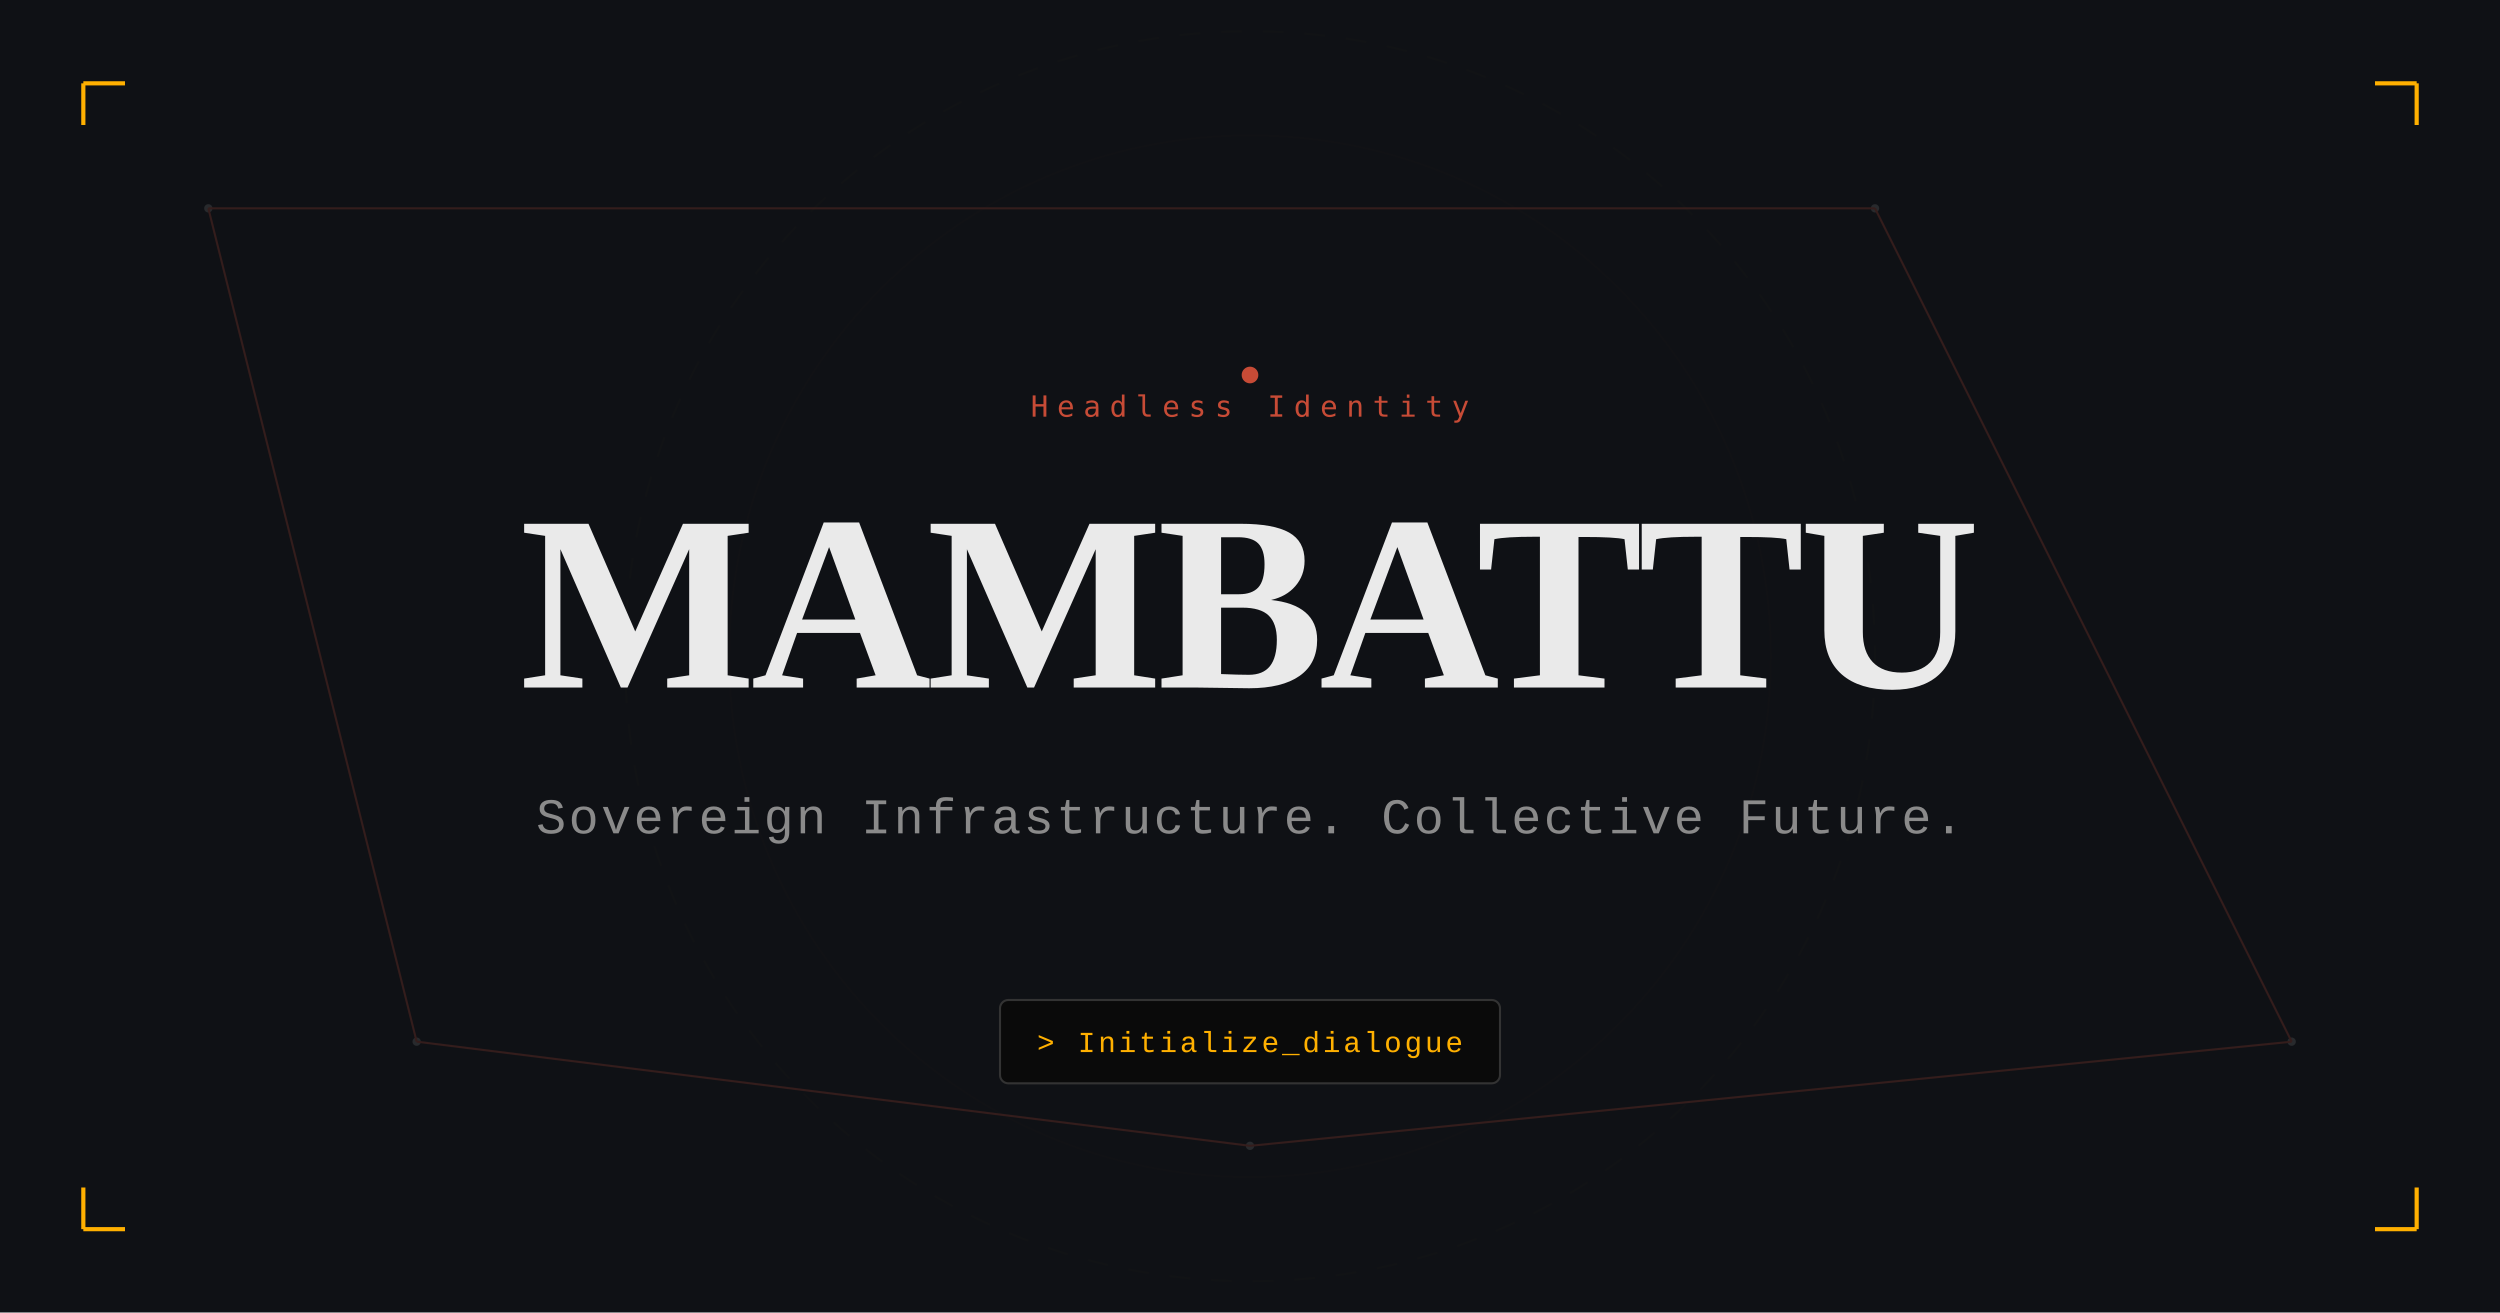
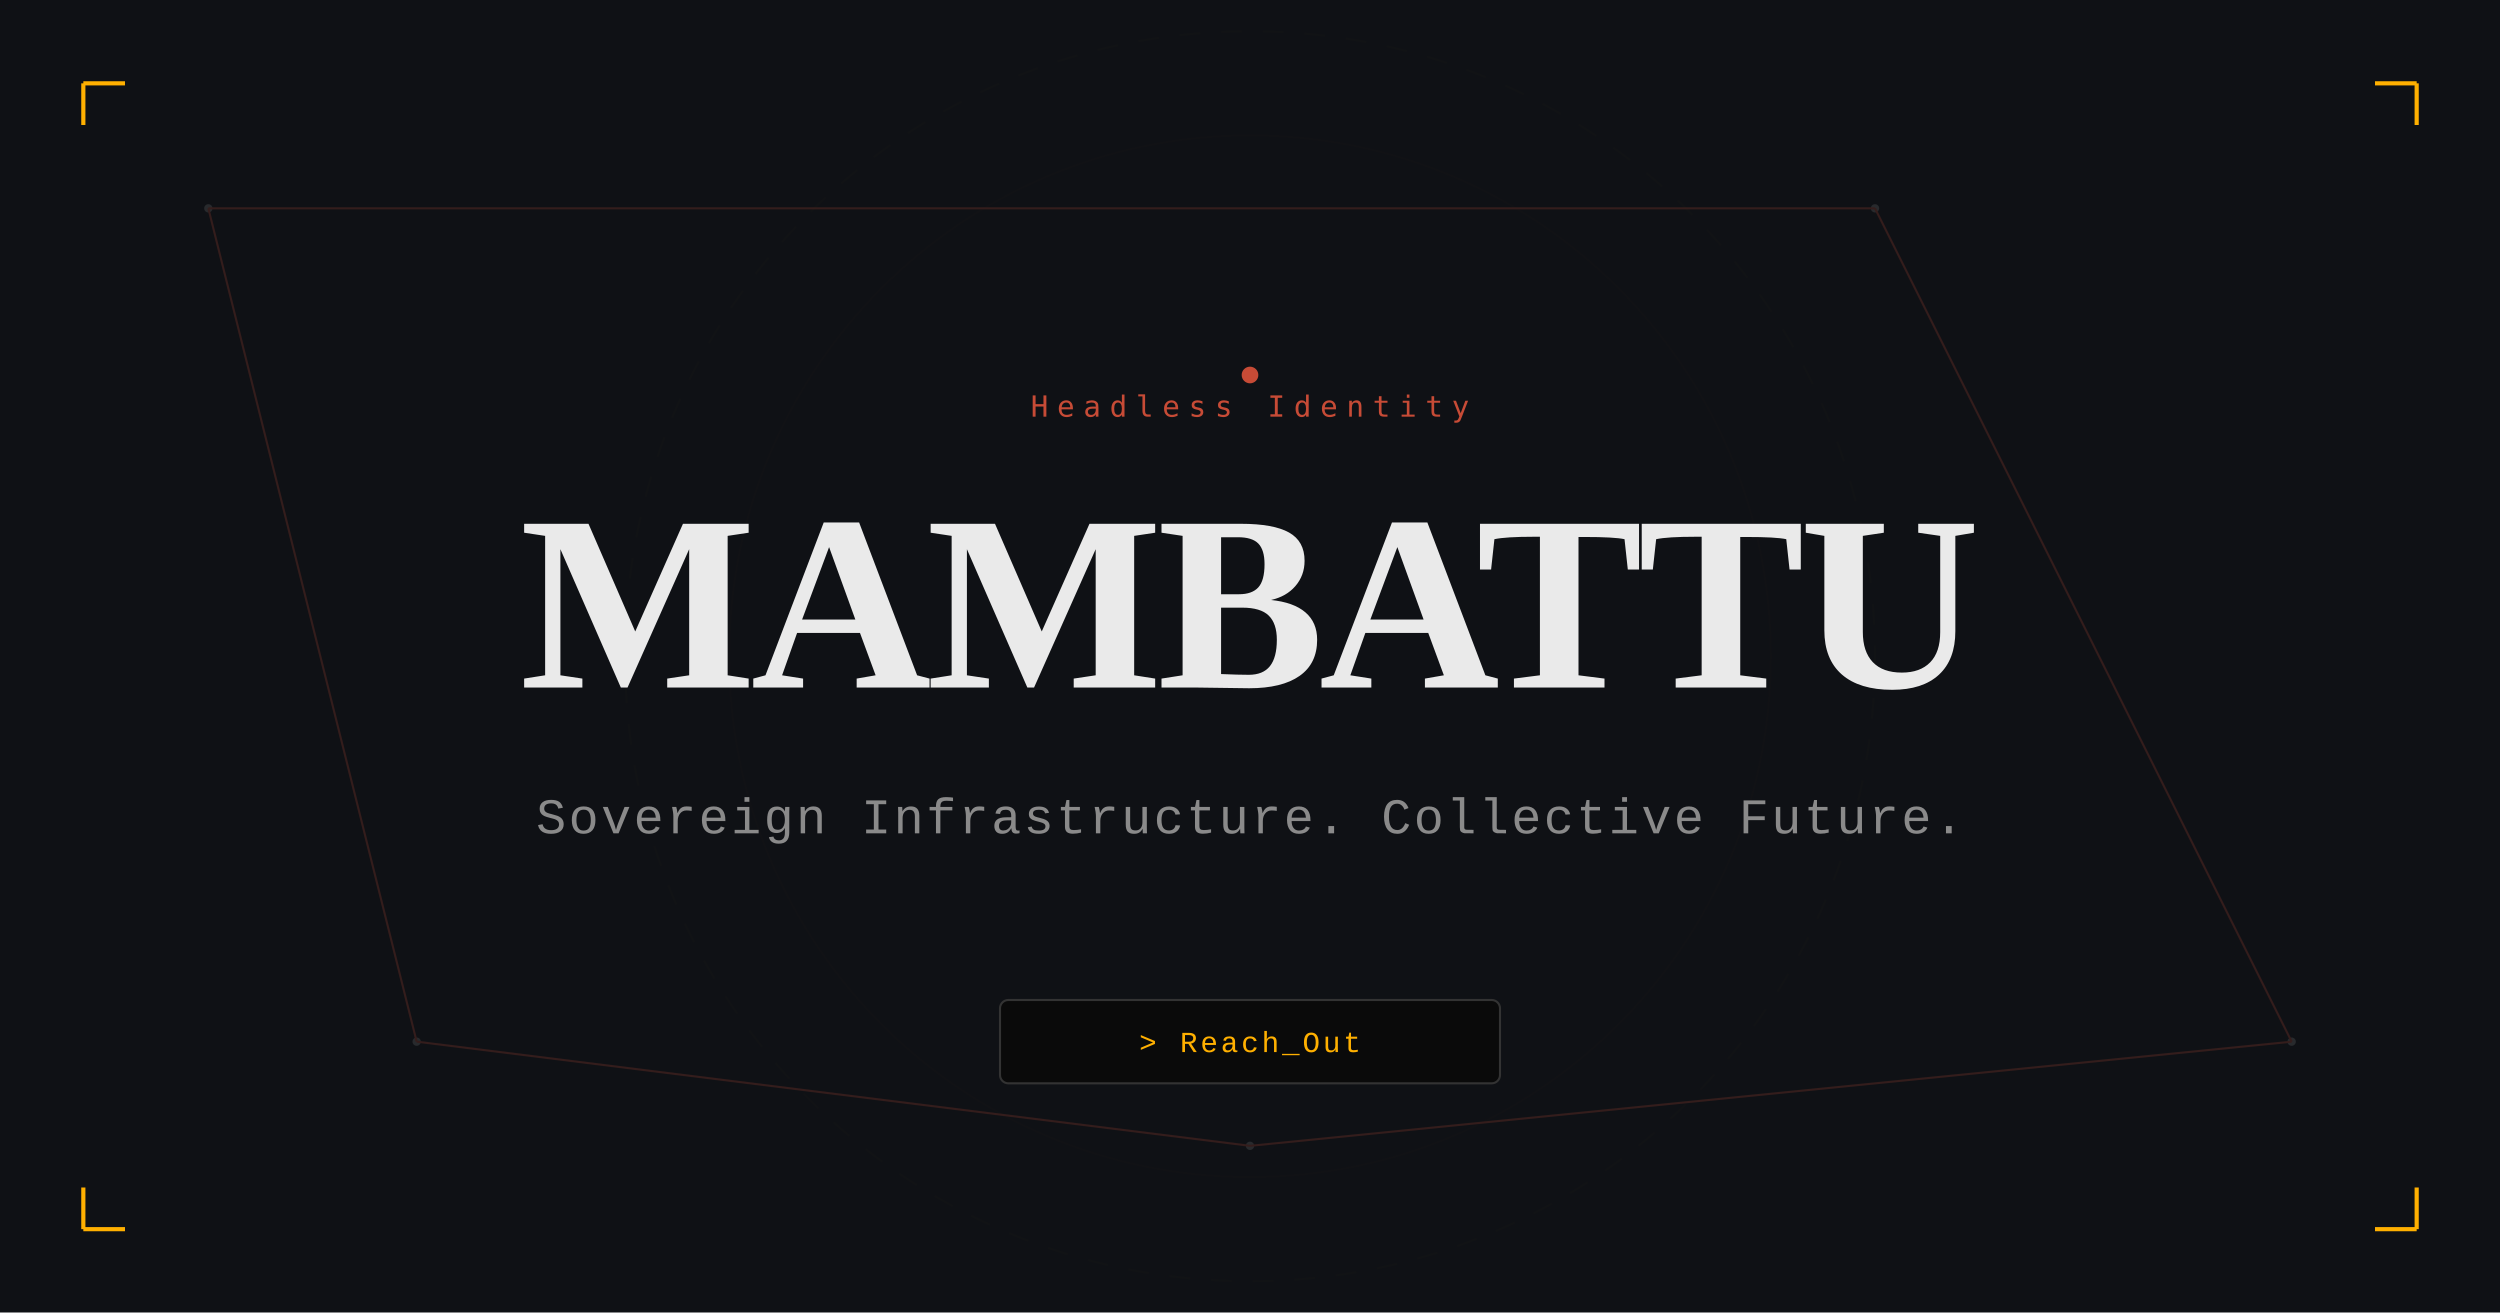
<svg xmlns="http://www.w3.org/2000/svg" width="1200" height="630" viewBox="0 0 1200 630" fill="none">
  <rect width="1200" height="630" fill="#0F1115" />
  <g opacity="0.2">
    <circle cx="100" cy="100" r="2" fill="#8A8A8A" />
    <circle cx="1100" cy="500" r="2" fill="#8A8A8A" />
    <circle cx="600" cy="550" r="2" fill="#8A8A8A" />
    <circle cx="200" cy="500" r="2" fill="#8A8A8A" />
    <circle cx="900" cy="100" r="2" fill="#8A8A8A" />
    <path d="M100 100 L200 500" stroke="#C74B36" stroke-width="1" />
    <path d="M200 500 L600 550" stroke="#C74B36" stroke-width="1" />
    <path d="M600 550 L1100 500" stroke="#C74B36" stroke-width="1" />
    <path d="M1100 500 L900 100" stroke="#C74B36" stroke-width="1" />
    <path d="M900 100 L100 100" stroke="#C74B36" stroke-width="1" />
    <circle cx="600" cy="315" r="300" stroke="#FFB000" stroke-opacity="0.05" stroke-width="1" stroke-dasharray="10 10" />
    <circle cx="600" cy="315" r="250" stroke="#C74B36" stroke-opacity="0.05" stroke-width="1" />
  </g>
  <g text-anchor="middle">
    <circle cx="600" cy="180" r="4" fill="#C74B36">
      <animate attributeName="opacity" values="1;0.5;1" dur="3s" repeatCount="indefinite" />
    </circle>
    <text x="600" y="200" fill="#C74B36" font-family="monospace" font-size="14" letter-spacing="0.3em" text-transform="uppercase">Headless Identity</text>
    <text x="600" y="330" fill="#EAEAEA" font-family="'Times New Roman', serif" font-size="120" font-weight="bold" letter-spacing="-0.02em">MAMBATTU</text>
    <text x="600" y="400" fill="#8A8A8A" font-family="'Courier New', monospace" font-size="24" letter-spacing="0.05em">Sovereign Infrastructure. Collective Future.</text>
    <rect x="480" y="480" width="240" height="40" rx="4" stroke="#333" fill="#0A0A0A" />
-     <text x="600" y="505" fill="#FFB000" font-family="'Courier New', monospace" font-size="14" letter-spacing="0.1em">&gt; Initialize_dialogue</text>
+     <text x="600" y="505" fill="#FFB000" font-family="'Courier New', monospace" font-size="14" letter-spacing="0.1em">&gt; Reach_Out</text>
  </g>
  <path d="M40 40 L60 40 M40 40 L40 60" stroke="#FFB000" stroke-width="2" />
  <path d="M1160 40 L1140 40 M1160 40 L1160 60" stroke="#FFB000" stroke-width="2" />
  <path d="M40 590 L60 590 M40 590 L40 570" stroke="#FFB000" stroke-width="2" />
  <path d="M1160 590 L1140 590 M1160 590 L1160 570" stroke="#FFB000" stroke-width="2" />
</svg>
